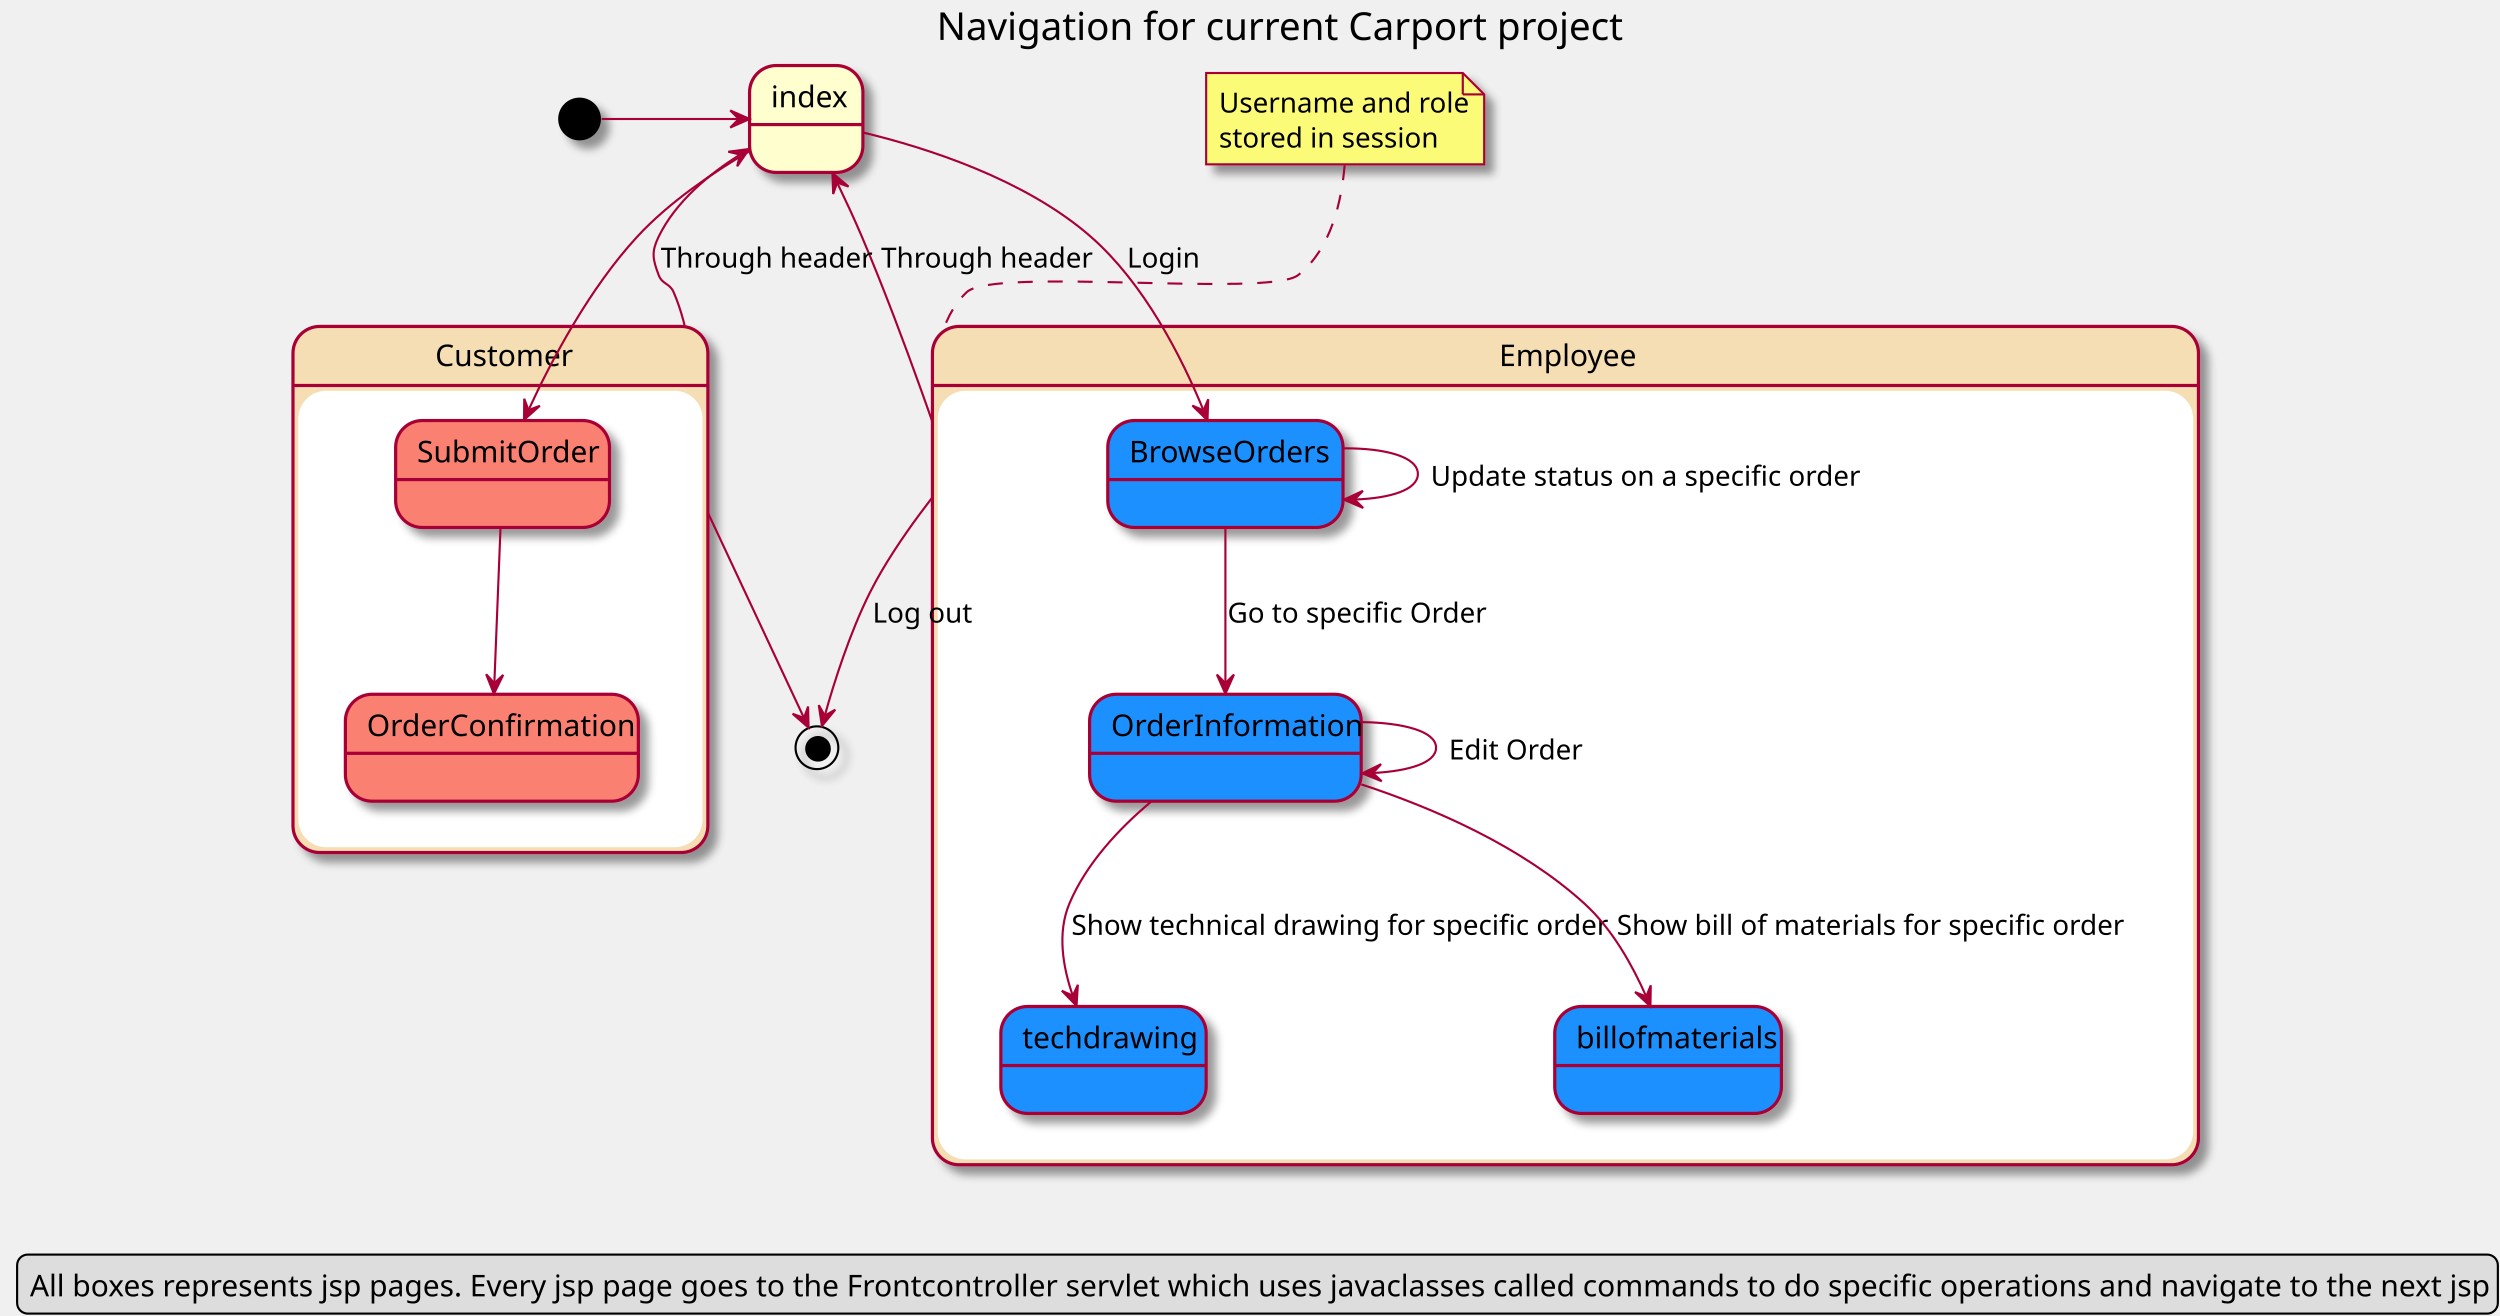
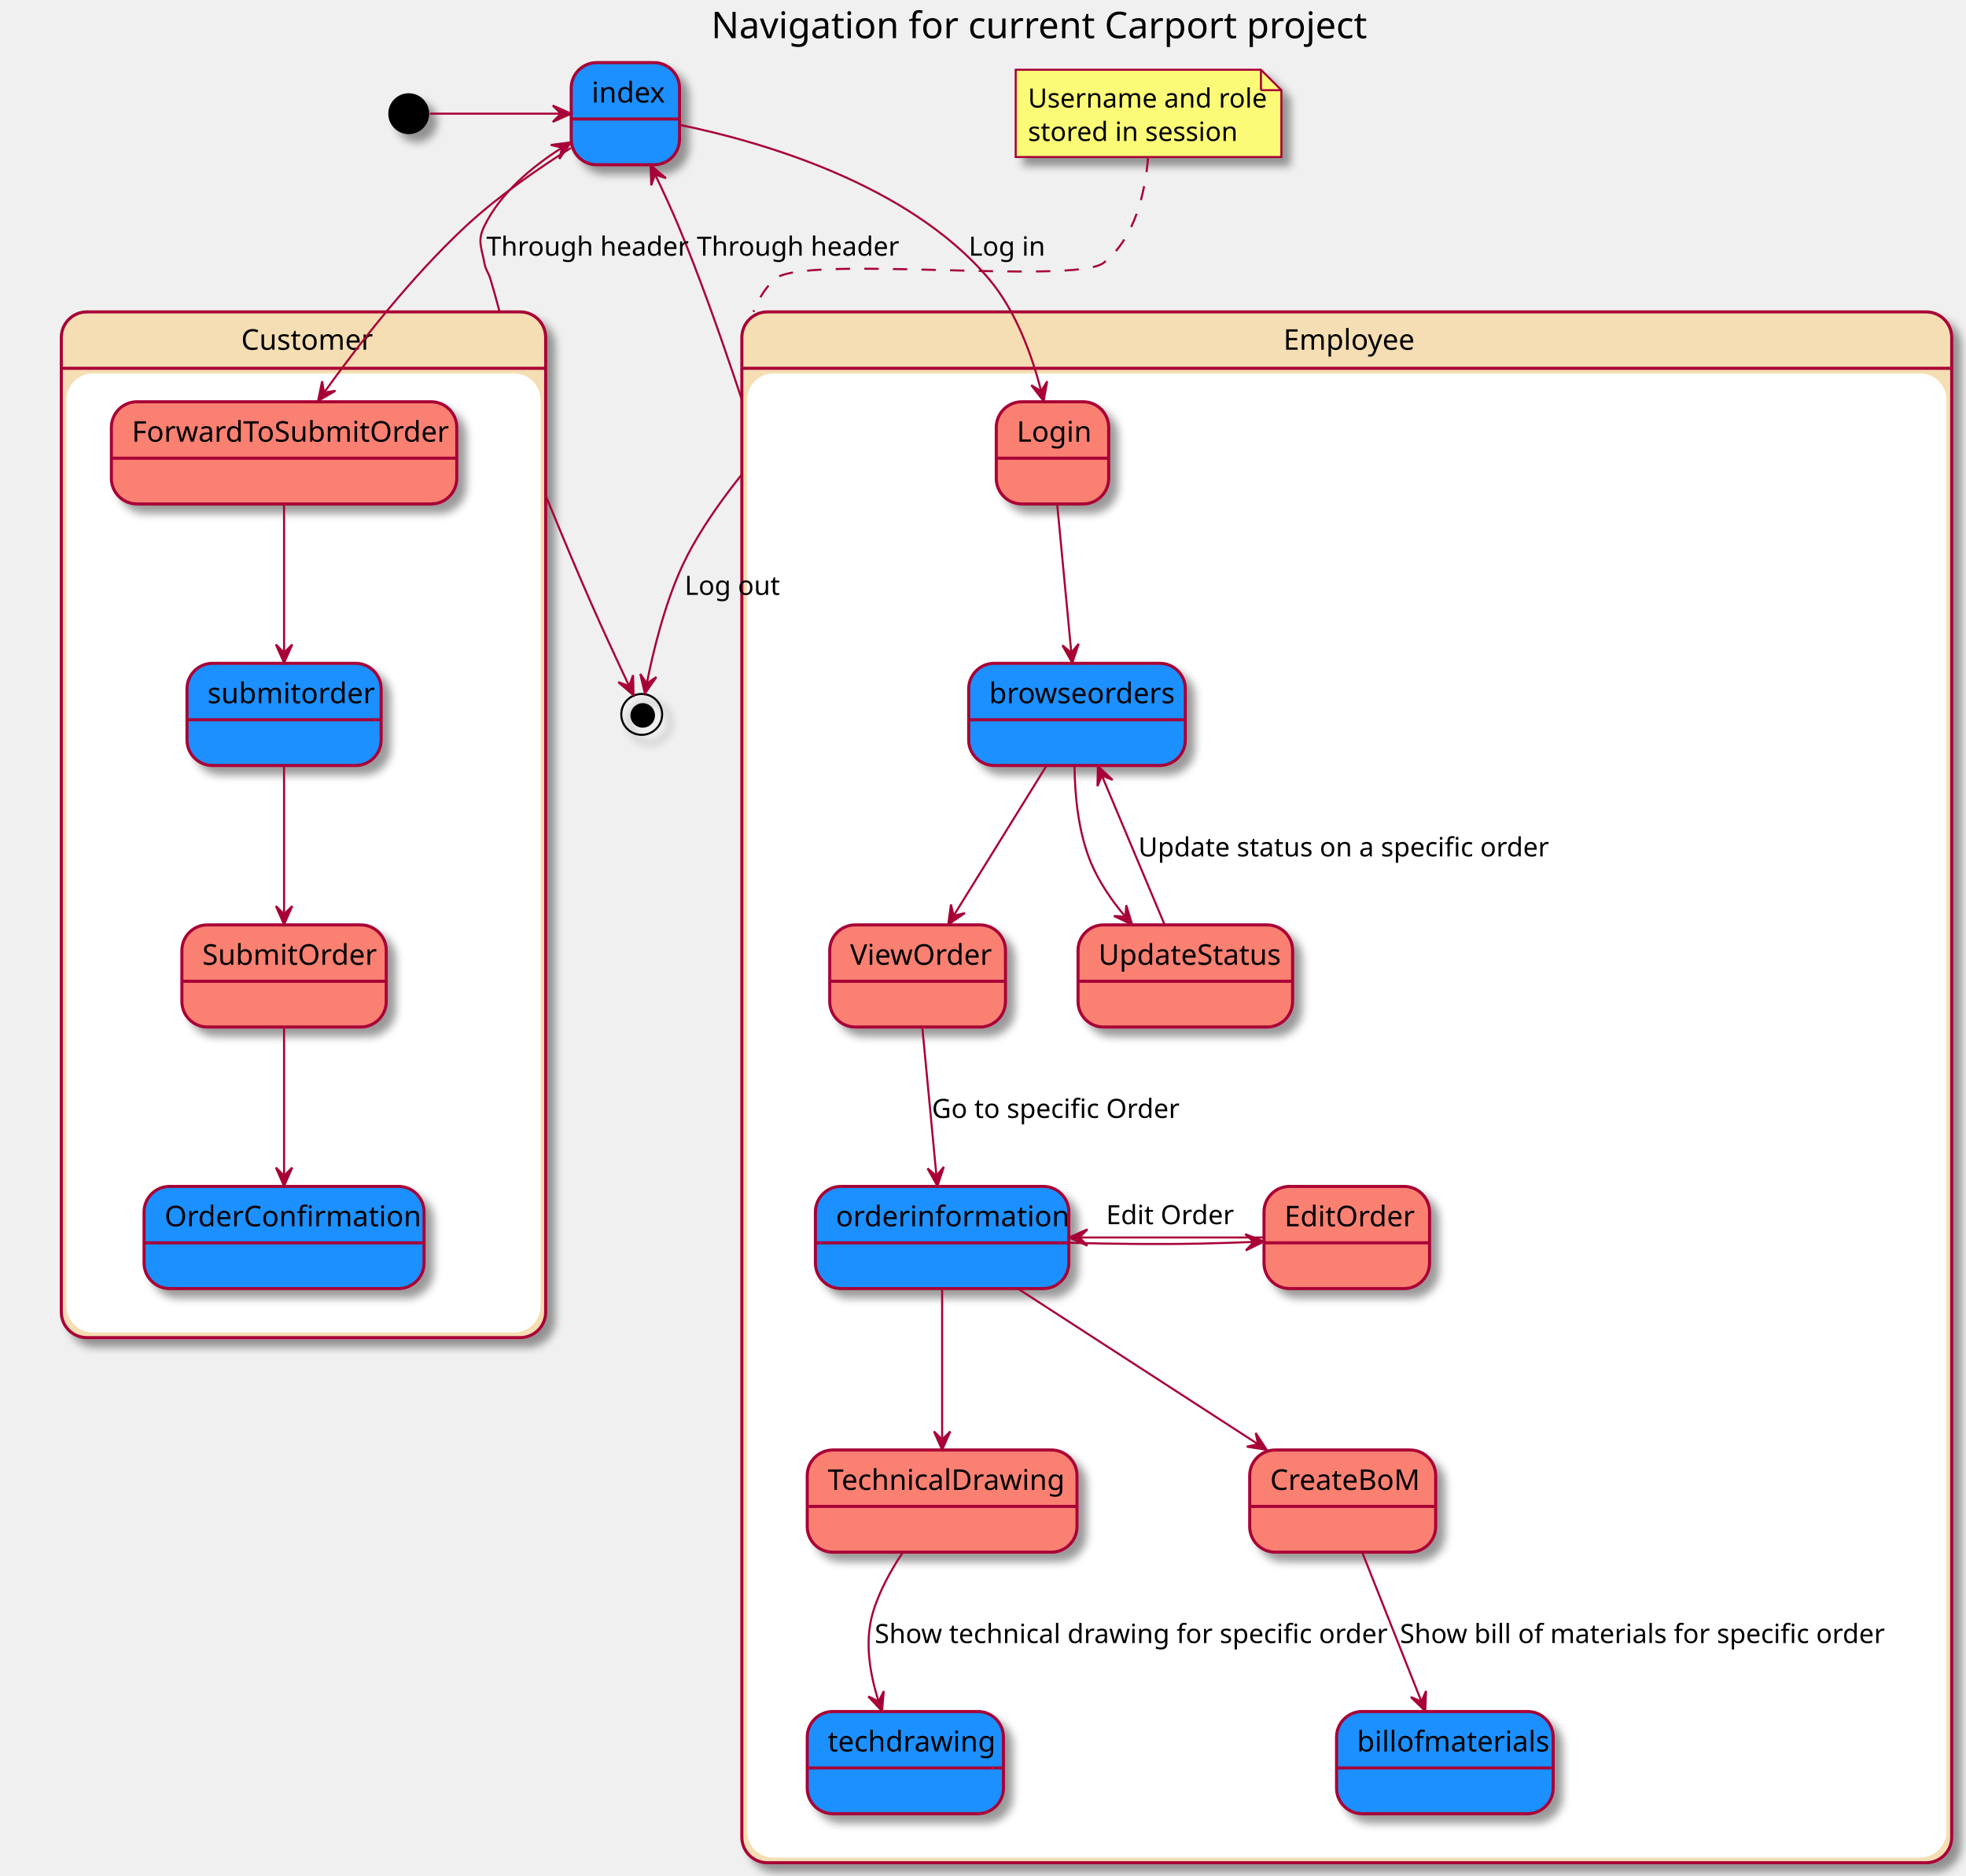
- <svg xmlns="http://www.w3.org/2000/svg" contentScriptType="application/ecmascript" contentStyleType="text/css" height="615px" preserveAspectRatio="none" style="width:1169px;height:615px;" version="1.1" viewBox="0 0 1169 615" width="1169px" zoomAndPan="magnify">
+ <svg xmlns="http://www.w3.org/2000/svg" contentScriptType="application/ecmascript" contentStyleType="text/css" height="918px" preserveAspectRatio="none" style="width:962px;height:918px;" version="1.1" viewBox="0 0 962 918" width="962px" zoomAndPan="magnify">
  <defs>
-     <filter height="300%" id="fiec6wyzy6aa8" width="300%" x="-1" y="-1">
+     <filter height="300%" id="f5zs2p0a4x2r4" width="300%" x="-1" y="-1">
      <feGaussianBlur result="blurOut" stdDeviation="2.0" />
      <feColorMatrix in="blurOut" result="blurOut2" type="matrix" values="0 0 0 0 0 0 0 0 0 0 0 0 0 0 0 0 0 0 .4 0" />
      <feOffset dx="4.0" dy="4.0" in="blurOut2" result="blurOut3" />
      <feBlend in="SourceGraphic" in2="blurOut3" mode="normal" />
    </filter>
  </defs>
  <g>
-     <text fill="#000000" font-family="sans-serif" font-size="18" lengthAdjust="spacingAndGlyphs" textLength="301" x="438" y="18.686">Navigation  for current Carport project</text>
-     <rect fill="#F5DEB3" filter="url(#fiec6wyzy6aa8)" height="246" rx="12.5" ry="12.5" style="stroke: #A80036; stroke-width: 1.5;" width="194" x="137" y="152.641" />
-     <rect fill="#FFFFFF" height="212.391" rx="12.5" ry="12.5" style="stroke: #FFFFFF; stroke-width: 1.0;" width="188" x="140" y="183.25" />
-     <line style="stroke: #A80036; stroke-width: 1.5;" x1="137" x2="331" y1="180.25" y2="180.25" />
-     <text fill="#000000" font-family="sans-serif" font-size="14" lengthAdjust="spacingAndGlyphs" textLength="61" x="203.5" y="171.174">Customer</text>
-     <rect fill="#F5DEB3" filter="url(#fiec6wyzy6aa8)" height="392" rx="12.5" ry="12.5" style="stroke: #A80036; stroke-width: 1.5;" width="592" x="436" y="152.641" />
-     <rect fill="#FFFFFF" height="358.391" rx="12.5" ry="12.5" style="stroke: #FFFFFF; stroke-width: 1.0;" width="586" x="439" y="183.25" />
-     <line style="stroke: #A80036; stroke-width: 1.5;" x1="436" x2="1028" y1="180.25" y2="180.25" />
-     <text fill="#000000" font-family="sans-serif" font-size="14" lengthAdjust="spacingAndGlyphs" textLength="62" x="701" y="171.174">Employee</text>
-     <rect fill="#FA8072" filter="url(#fiec6wyzy6aa8)" height="50" rx="12.5" ry="12.5" style="stroke: #A80036; stroke-width: 1.5;" width="100" x="185" y="196.641" />
-     <line style="stroke: #A80036; stroke-width: 1.5;" x1="185" x2="285" y1="224.25" y2="224.25" />
-     <text fill="#000000" font-family="sans-serif" font-size="14" lengthAdjust="spacingAndGlyphs" textLength="80" x="195" y="216.174">SubmitOrder</text>
-     <rect fill="#FA8072" filter="url(#fiec6wyzy6aa8)" height="50" rx="12.5" ry="12.5" style="stroke: #A80036; stroke-width: 1.5;" width="137" x="161.5" y="324.641" />
-     <line style="stroke: #A80036; stroke-width: 1.5;" x1="161.5" x2="298.5" y1="352.25" y2="352.25" />
-     <text fill="#000000" font-family="sans-serif" font-size="14" lengthAdjust="spacingAndGlyphs" textLength="117" x="171.5" y="344.174">OrderConfirmation</text>
-     <rect fill="#1E90FF" filter="url(#fiec6wyzy6aa8)" height="50" rx="12.5" ry="12.5" style="stroke: #A80036; stroke-width: 1.5;" width="110" x="518" y="196.641" />
-     <line style="stroke: #A80036; stroke-width: 1.5;" x1="518" x2="628" y1="224.25" y2="224.25" />
-     <text fill="#000000" font-family="sans-serif" font-size="14" lengthAdjust="spacingAndGlyphs" textLength="90" x="528" y="216.174">BrowseOrders</text>
-     <rect fill="#1E90FF" filter="url(#fiec6wyzy6aa8)" height="50" rx="12.5" ry="12.5" style="stroke: #A80036; stroke-width: 1.5;" width="127" x="509.5" y="324.641" />
-     <line style="stroke: #A80036; stroke-width: 1.5;" x1="509.5" x2="636.5" y1="352.25" y2="352.25" />
-     <text fill="#000000" font-family="sans-serif" font-size="14" lengthAdjust="spacingAndGlyphs" textLength="107" x="519.5" y="344.174">OrderInformation</text>
-     <rect fill="#1E90FF" filter="url(#fiec6wyzy6aa8)" height="50" rx="12.5" ry="12.5" style="stroke: #A80036; stroke-width: 1.5;" width="96" x="468" y="470.641" />
-     <line style="stroke: #A80036; stroke-width: 1.5;" x1="468" x2="564" y1="498.25" y2="498.25" />
-     <text fill="#000000" font-family="sans-serif" font-size="14" lengthAdjust="spacingAndGlyphs" textLength="76" x="478" y="490.174">techdrawing</text>
-     <rect fill="#1E90FF" filter="url(#fiec6wyzy6aa8)" height="50" rx="12.5" ry="12.5" style="stroke: #A80036; stroke-width: 1.5;" width="106" x="727" y="470.641" />
-     <line style="stroke: #A80036; stroke-width: 1.5;" x1="727" x2="833" y1="498.25" y2="498.25" />
-     <text fill="#000000" font-family="sans-serif" font-size="14" lengthAdjust="spacingAndGlyphs" textLength="86" x="737" y="490.174">billofmaterials</text>
-     <polygon fill="#FBFB77" filter="url(#fiec6wyzy6aa8)" points="564,34.141,564,76.844,694,76.844,694,44.141,684,34.141,564,34.141" style="stroke: #A80036; stroke-width: 1.0;" />
-     <line style="stroke: #A80036; stroke-width: 1.0;" x1="684" x2="684" y1="34.141" y2="44.141" />
-     <line style="stroke: #A80036; stroke-width: 1.0;" x1="694" x2="684" y1="44.141" y2="44.141" />
-     <text fill="#000000" font-family="sans-serif" font-size="13" lengthAdjust="spacingAndGlyphs" textLength="109" x="570" y="52.636">Username and role</text>
-     <text fill="#000000" font-family="sans-serif" font-size="13" lengthAdjust="spacingAndGlyphs" textLength="99" x="570" y="68.987">stored in session</text>
-     <ellipse cx="271" cy="55.641" fill="#000000" filter="url(#fiec6wyzy6aa8)" rx="10" ry="10" style="stroke: none; stroke-width: 1.0;" />
-     <rect fill="#FEFECE" filter="url(#fiec6wyzy6aa8)" height="50" rx="12.5" ry="12.5" style="stroke: #A80036; stroke-width: 1.5;" width="53" x="350.5" y="30.641" />
-     <line style="stroke: #A80036; stroke-width: 1.5;" x1="350.5" x2="403.5" y1="58.25" y2="58.25" />
-     <text fill="#000000" font-family="sans-serif" font-size="14" lengthAdjust="spacingAndGlyphs" textLength="33" x="360.5" y="50.174">index</text>
-     <ellipse cx="382" cy="349.641" fill="none" filter="url(#fiec6wyzy6aa8)" rx="10" ry="10" style="stroke: #000000; stroke-width: 1.0;" />
-     <ellipse cx="382.5" cy="350.141" fill="#000000" rx="6" ry="6" style="stroke: none; stroke-width: 1.0;" />
-     <path d="M628.756,77.245 C627.35,93.93 622.453,116.575 607,128.641 C593.407,139.254 464.456,124.714 452,136.641 C448.72,139.781 446.117,143.393 444.075,147.316 C443.565,148.297 443.089,149.297 442.647,150.314 C442.426,150.822 442.213,151.335 442.009,151.852 C441.906,152.11 441.806,152.37 441.708,152.63 " fill="none" style="stroke: #A80036; stroke-width: 1.0; stroke-dasharray: 7.0,7.0;" />
-     <path d="M281.352,55.641 C302.682,55.641 324.012,55.641 345.342,55.641 " fill="none" style="stroke: #A80036; stroke-width: 1.0;" />
-     <polygon fill="#A80036" points="350.473,55.641,341.473,51.641,345.473,55.641,341.473,59.641,350.473,55.641" style="stroke: #A80036; stroke-width: 1.0;" />
-     <path d="M350.195,70.818 C333.728,80.468 312.991,94.409 298,110.641 C275.743,134.741 258.046,168.07 247.144,191.71 " fill="none" style="stroke: #A80036; stroke-width: 1.0;" />
-     <polygon fill="#A80036" points="245.055,196.303,252.422,189.766,247.125,191.751,245.14,186.454,245.055,196.303" style="stroke: #A80036; stroke-width: 1.0;" />
-     <path d="M234.036,246.935 C233.216,267.591 232.037,297.31 231.165,319.292 " fill="none" style="stroke: #A80036; stroke-width: 1.0;" />
-     <polygon fill="#A80036" points="230.961,324.422,235.315,315.588,231.16,319.426,227.322,315.27,230.961,324.422" style="stroke: #A80036; stroke-width: 1.0;" />
-     <path d="M403.732,62.003 C432.736,68.972 479.037,83.584 510,110.641 C535.168,132.634 552.647,167.248 562.702,191.766 " fill="none" style="stroke: #A80036; stroke-width: 1.0;" />
-     <polygon fill="#A80036" points="564.614,196.529,564.973,186.686,562.751,191.889,557.549,189.667,564.614,196.529" style="stroke: #A80036; stroke-width: 1.0;" />
-     <text fill="#000000" font-family="sans-serif" font-size="13" lengthAdjust="spacingAndGlyphs" textLength="31" x="527" y="125.136">Login</text>
-     <path d="M628.368,209.644 C647.528,209.517 663,213.516 663,221.641 C663,229.004 650.293,232.979 633.65,233.565 " fill="none" style="stroke: #A80036; stroke-width: 1.0;" />
-     <polygon fill="#A80036" points="628.368,233.638,637.422,237.514,633.367,233.569,637.312,229.515,628.368,233.638" style="stroke: #A80036; stroke-width: 1.0;" />
-     <text fill="#000000" font-family="sans-serif" font-size="13" lengthAdjust="spacingAndGlyphs" textLength="191" x="669" y="227.136">Update status on a specific order</text>
-     <path d="M573,246.935 C573,267.591 573,297.31 573,319.292 " fill="none" style="stroke: #A80036; stroke-width: 1.0;" />
-     <polygon fill="#A80036" points="573,324.422,577,315.422,573,319.422,569,315.422,573,324.422" style="stroke: #A80036; stroke-width: 1.0;" />
-     <text fill="#000000" font-family="sans-serif" font-size="13" lengthAdjust="spacingAndGlyphs" textLength="116" x="574" y="291.136">Go to specific Order</text>
-     <path d="M636.948,337.659 C656.341,337.96 671.5,341.953 671.5,349.641 C671.5,356.608 659.05,360.541 642.281,361.441 " fill="none" style="stroke: #A80036; stroke-width: 1.0;" />
-     <polygon fill="#A80036" points="636.948,361.623,646.08,365.312,641.945,361.451,645.806,357.316,636.948,361.623" style="stroke: #A80036; stroke-width: 1.0;" />
-     <text fill="#000000" font-family="sans-serif" font-size="13" lengthAdjust="spacingAndGlyphs" textLength="59" x="677.5" y="355.136">Edit Order</text>
-     <path d="M538.147,374.919 C523.433,387.308 507.899,403.755 500,422.641 C494.323,436.213 496.964,452.105 501.601,465.501 " fill="none" style="stroke: #A80036; stroke-width: 1.0;" />
-     <polygon fill="#A80036" points="503.388,470.314,504.006,460.485,501.648,465.627,496.506,463.269,503.388,470.314" style="stroke: #A80036; stroke-width: 1.0;" />
-     <text fill="#000000" font-family="sans-serif" font-size="13" lengthAdjust="spacingAndGlyphs" textLength="235" x="501" y="437.136">Show technical drawing for specific order</text>
-     <path d="M636.526,366.77 C670.631,377.971 711.581,395.799 741,422.641 C753.832,434.349 763.299,451.283 769.69,465.787 " fill="none" style="stroke: #A80036; stroke-width: 1.0;" />
-     <polygon fill="#A80036" points="771.74,470.601,771.896,460.753,769.782,466,764.535,463.887,771.74,470.601" style="stroke: #A80036; stroke-width: 1.0;" />
-     <text fill="#000000" font-family="sans-serif" font-size="13" lengthAdjust="spacingAndGlyphs" textLength="222" x="756" y="437.136">Show bill of materials for specific order</text>
-     <path d="M435.902,197.012 C435.852,196.87 435.803,196.729 435.753,196.587 C435.653,196.302 435.553,196.016 435.452,195.728 C435.25,195.152 435.045,194.569 434.837,193.978 C434.421,192.797 433.994,191.587 433.556,190.35 C432.681,187.876 431.763,185.297 430.806,182.629 C423.154,161.282 413.065,134.266 403,110.641 C399.521,102.476 395.474,93.757 391.624,85.76 " fill="none" style="stroke: #A80036; stroke-width: 1.0;" />
-     <polygon fill="#A80036" points="389.259,80.885,389.589,90.728,391.442,85.383,396.787,87.236,389.259,80.885" style="stroke: #A80036; stroke-width: 1.0;" />
-     <text fill="#000000" font-family="sans-serif" font-size="13" lengthAdjust="spacingAndGlyphs" textLength="89" x="412" y="125.136">Through header</text>
-     <path d="M320.142,152.244 C320.073,151.96 320.002,151.677 319.931,151.394 C319.787,150.829 319.64,150.265 319.488,149.702 C318.276,145.203 316.797,140.811 315,136.641 C313.13,132.302 309.662,133.064 308,128.641 C305.186,121.152 304.496,117.833 308,110.641 C315.97,94.283 331.558,81.421 345.904,72.36 " fill="none" style="stroke: #A80036; stroke-width: 1.0;" />
-     <polygon fill="#A80036" points="350.307,69.671,340.541,70.947,346.04,72.276,344.711,77.775,350.307,69.671" style="stroke: #A80036; stroke-width: 1.0;" />
-     <text fill="#000000" font-family="sans-serif" font-size="13" lengthAdjust="spacingAndGlyphs" textLength="89" x="309" y="125.136">Through header</text>
-     <path d="M331.134,240.01 C331.198,240.149 331.263,240.287 331.329,240.427 C331.851,241.542 332.392,242.697 332.95,243.889 C334.066,246.272 335.249,248.8 336.487,251.443 C338.962,256.73 341.654,262.477 344.45,268.448 C355.632,292.33 368.487,319.782 375.885,335.581 " fill="none" style="stroke: #A80036; stroke-width: 1.0;" />
-     <polygon fill="#A80036" points="378.063,340.233,377.87,330.386,375.943,335.704,370.625,333.777,378.063,340.233" style="stroke: #A80036; stroke-width: 1.0;" />
-     <path d="M435.873,232.719 C435.775,232.845 435.676,232.973 435.577,233.101 C435.378,233.357 435.177,233.618 434.973,233.881 C433.344,235.993 431.565,238.34 429.698,240.872 C422.229,250.998 413.35,264.061 407,276.641 C397.335,295.788 389.886,319.554 385.722,334.413 " fill="none" style="stroke: #A80036; stroke-width: 1.0;" />
-     <polygon fill="#A80036" points="384.339,339.46,390.577,331.838,385.662,334.638,382.862,329.722,384.339,339.46" style="stroke: #A80036; stroke-width: 1.0;" />
-     <text fill="#000000" font-family="sans-serif" font-size="13" lengthAdjust="spacingAndGlyphs" textLength="43" x="408" y="291.136">Log out</text>
-     <rect fill="#DDDDDD" height="27.609" rx="5" ry="5" style="stroke: #000000; stroke-width: 1.0;" width="1160" x="8" y="586.641" />
-     <text fill="#000000" font-family="sans-serif" font-size="14" lengthAdjust="spacingAndGlyphs" textLength="1148" x="14" y="606.174">All boxes represents jsp pages. Every jsp page goes to the Frontcontroller servlet which uses javaclasses called commands to do specific operations and navigate to the next jsp page</text>
+     <text fill="#000000" font-family="sans-serif" font-size="18" lengthAdjust="spacingAndGlyphs" textLength="301" x="348" y="18.686">Navigation  for current Carport project</text>
+     <rect fill="#F5DEB3" filter="url(#f5zs2p0a4x2r4)" height="502" rx="12.5" ry="12.5" style="stroke: #A80036; stroke-width: 1.5;" width="237" x="30" y="152.641" />
+     <rect fill="#FFFFFF" height="468.391" rx="12.5" ry="12.5" style="stroke: #FFFFFF; stroke-width: 1.0;" width="231" x="33" y="183.25" />
+     <line style="stroke: #A80036; stroke-width: 1.5;" x1="30" x2="267" y1="180.25" y2="180.25" />
+     <text fill="#000000" font-family="sans-serif" font-size="14" lengthAdjust="spacingAndGlyphs" textLength="61" x="118" y="171.174">Customer</text>
+     <rect fill="#F5DEB3" filter="url(#f5zs2p0a4x2r4)" height="759" rx="12.5" ry="12.5" style="stroke: #A80036; stroke-width: 1.5;" width="592" x="363" y="152.641" />
+     <rect fill="#FFFFFF" height="725.391" rx="12.5" ry="12.5" style="stroke: #FFFFFF; stroke-width: 1.0;" width="586" x="366" y="183.25" />
+     <line style="stroke: #A80036; stroke-width: 1.5;" x1="363" x2="955" y1="180.25" y2="180.25" />
+     <text fill="#000000" font-family="sans-serif" font-size="14" lengthAdjust="spacingAndGlyphs" textLength="62" x="628" y="171.174">Employee</text>
+     <rect fill="#FA8072" filter="url(#f5zs2p0a4x2r4)" height="50" rx="12.5" ry="12.5" style="stroke: #A80036; stroke-width: 1.5;" width="169" x="54.5" y="196.641" />
+     <line style="stroke: #A80036; stroke-width: 1.5;" x1="54.5" x2="223.5" y1="224.25" y2="224.25" />
+     <text fill="#000000" font-family="sans-serif" font-size="14" lengthAdjust="spacingAndGlyphs" textLength="149" x="64.5" y="216.174">ForwardToSubmitOrder</text>
+     <rect fill="#1E90FF" filter="url(#f5zs2p0a4x2r4)" height="50" rx="12.5" ry="12.5" style="stroke: #A80036; stroke-width: 1.5;" width="95" x="91.5" y="324.641" />
+     <line style="stroke: #A80036; stroke-width: 1.5;" x1="91.5" x2="186.5" y1="352.25" y2="352.25" />
+     <text fill="#000000" font-family="sans-serif" font-size="14" lengthAdjust="spacingAndGlyphs" textLength="75" x="101.5" y="344.174">submitorder</text>
+     <rect fill="#FA8072" filter="url(#f5zs2p0a4x2r4)" height="50" rx="12.5" ry="12.5" style="stroke: #A80036; stroke-width: 1.5;" width="100" x="89" y="452.641" />
+     <line style="stroke: #A80036; stroke-width: 1.5;" x1="89" x2="189" y1="480.25" y2="480.25" />
+     <text fill="#000000" font-family="sans-serif" font-size="14" lengthAdjust="spacingAndGlyphs" textLength="80" x="99" y="472.174">SubmitOrder</text>
+     <rect fill="#1E90FF" filter="url(#f5zs2p0a4x2r4)" height="50" rx="12.5" ry="12.5" style="stroke: #A80036; stroke-width: 1.5;" width="137" x="70.5" y="580.641" />
+     <line style="stroke: #A80036; stroke-width: 1.5;" x1="70.5" x2="207.5" y1="608.25" y2="608.25" />
+     <text fill="#000000" font-family="sans-serif" font-size="14" lengthAdjust="spacingAndGlyphs" textLength="117" x="80.5" y="600.174">OrderConfirmation</text>
+     <rect fill="#FA8072" filter="url(#f5zs2p0a4x2r4)" height="50" rx="12.5" ry="12.5" style="stroke: #A80036; stroke-width: 1.5;" width="55" x="487.5" y="196.641" />
+     <line style="stroke: #A80036; stroke-width: 1.5;" x1="487.5" x2="542.5" y1="224.25" y2="224.25" />
+     <text fill="#000000" font-family="sans-serif" font-size="14" lengthAdjust="spacingAndGlyphs" textLength="35" x="497.5" y="216.174">Login</text>
+     <rect fill="#1E90FF" filter="url(#f5zs2p0a4x2r4)" height="50" rx="12.5" ry="12.5" style="stroke: #A80036; stroke-width: 1.5;" width="106" x="474" y="324.641" />
+     <line style="stroke: #A80036; stroke-width: 1.5;" x1="474" x2="580" y1="352.25" y2="352.25" />
+     <text fill="#000000" font-family="sans-serif" font-size="14" lengthAdjust="spacingAndGlyphs" textLength="86" x="484" y="344.174">browseorders</text>
+     <rect fill="#FA8072" filter="url(#f5zs2p0a4x2r4)" height="50" rx="12.5" ry="12.5" style="stroke: #A80036; stroke-width: 1.5;" width="105" x="527.5" y="452.641" />
+     <line style="stroke: #A80036; stroke-width: 1.5;" x1="527.5" x2="632.5" y1="480.25" y2="480.25" />
+     <text fill="#000000" font-family="sans-serif" font-size="14" lengthAdjust="spacingAndGlyphs" textLength="85" x="537.5" y="472.174">UpdateStatus</text>
+     <rect fill="#FA8072" filter="url(#f5zs2p0a4x2r4)" height="50" rx="12.5" ry="12.5" style="stroke: #A80036; stroke-width: 1.5;" width="86" x="406" y="452.641" />
+     <line style="stroke: #A80036; stroke-width: 1.5;" x1="406" x2="492" y1="480.25" y2="480.25" />
+     <text fill="#000000" font-family="sans-serif" font-size="14" lengthAdjust="spacingAndGlyphs" textLength="66" x="416" y="472.174">ViewOrder</text>
+     <rect fill="#1E90FF" filter="url(#f5zs2p0a4x2r4)" height="50" rx="12.5" ry="12.5" style="stroke: #A80036; stroke-width: 1.5;" width="124" x="399" y="580.641" />
+     <line style="stroke: #A80036; stroke-width: 1.5;" x1="399" x2="523" y1="608.25" y2="608.25" />
+     <text fill="#000000" font-family="sans-serif" font-size="14" lengthAdjust="spacingAndGlyphs" textLength="104" x="409" y="600.174">orderinformation</text>
+     <rect fill="#FA8072" filter="url(#f5zs2p0a4x2r4)" height="50" rx="12.5" ry="12.5" style="stroke: #A80036; stroke-width: 1.5;" width="81" x="618.5" y="580.641" />
+     <line style="stroke: #A80036; stroke-width: 1.5;" x1="618.5" x2="699.5" y1="608.25" y2="608.25" />
+     <text fill="#000000" font-family="sans-serif" font-size="14" lengthAdjust="spacingAndGlyphs" textLength="61" x="628.5" y="600.174">EditOrder</text>
+     <rect fill="#FA8072" filter="url(#f5zs2p0a4x2r4)" height="50" rx="12.5" ry="12.5" style="stroke: #A80036; stroke-width: 1.5;" width="132" x="395" y="709.641" />
+     <line style="stroke: #A80036; stroke-width: 1.5;" x1="395" x2="527" y1="737.25" y2="737.25" />
+     <text fill="#000000" font-family="sans-serif" font-size="14" lengthAdjust="spacingAndGlyphs" textLength="112" x="405" y="729.174">TechnicalDrawing</text>
+     <rect fill="#1E90FF" filter="url(#f5zs2p0a4x2r4)" height="50" rx="12.5" ry="12.5" style="stroke: #A80036; stroke-width: 1.5;" width="96" x="395" y="837.641" />
+     <line style="stroke: #A80036; stroke-width: 1.5;" x1="395" x2="491" y1="865.25" y2="865.25" />
+     <text fill="#000000" font-family="sans-serif" font-size="14" lengthAdjust="spacingAndGlyphs" textLength="76" x="405" y="857.174">techdrawing</text>
+     <rect fill="#FA8072" filter="url(#f5zs2p0a4x2r4)" height="50" rx="12.5" ry="12.5" style="stroke: #A80036; stroke-width: 1.5;" width="91" x="611.5" y="709.641" />
+     <line style="stroke: #A80036; stroke-width: 1.5;" x1="611.5" x2="702.5" y1="737.25" y2="737.25" />
+     <text fill="#000000" font-family="sans-serif" font-size="14" lengthAdjust="spacingAndGlyphs" textLength="71" x="621.5" y="729.174">CreateBoM</text>
+     <rect fill="#1E90FF" filter="url(#f5zs2p0a4x2r4)" height="50" rx="12.5" ry="12.5" style="stroke: #A80036; stroke-width: 1.5;" width="106" x="654" y="837.641" />
+     <line style="stroke: #A80036; stroke-width: 1.5;" x1="654" x2="760" y1="865.25" y2="865.25" />
+     <text fill="#000000" font-family="sans-serif" font-size="14" lengthAdjust="spacingAndGlyphs" textLength="86" x="664" y="857.174">billofmaterials</text>
+     <polygon fill="#FBFB77" filter="url(#f5zs2p0a4x2r4)" points="497,34.141,497,76.844,627,76.844,627,44.141,617,34.141,497,34.141" style="stroke: #A80036; stroke-width: 1.0;" />
+     <line style="stroke: #A80036; stroke-width: 1.0;" x1="617" x2="617" y1="34.141" y2="44.141" />
+     <line style="stroke: #A80036; stroke-width: 1.0;" x1="627" x2="617" y1="44.141" y2="44.141" />
+     <text fill="#000000" font-family="sans-serif" font-size="13" lengthAdjust="spacingAndGlyphs" textLength="109" x="503" y="52.636">Username and role</text>
+     <text fill="#000000" font-family="sans-serif" font-size="13" lengthAdjust="spacingAndGlyphs" textLength="99" x="503" y="68.987">stored in session</text>
+     <ellipse cx="200" cy="55.641" fill="#000000" filter="url(#f5zs2p0a4x2r4)" rx="10" ry="10" style="stroke: none; stroke-width: 1.0;" />
+     <rect fill="#1E90FF" filter="url(#f5zs2p0a4x2r4)" height="50" rx="12.5" ry="12.5" style="stroke: #A80036; stroke-width: 1.5;" width="53" x="279.5" y="30.641" />
+     <line style="stroke: #A80036; stroke-width: 1.5;" x1="279.5" x2="332.5" y1="58.25" y2="58.25" />
+     <text fill="#000000" font-family="sans-serif" font-size="14" lengthAdjust="spacingAndGlyphs" textLength="33" x="289.5" y="50.174">index</text>
+     <ellipse cx="314" cy="349.641" fill="none" filter="url(#f5zs2p0a4x2r4)" rx="10" ry="10" style="stroke: #000000; stroke-width: 1.0;" />
+     <ellipse cx="314.5" cy="350.141" fill="#000000" rx="6" ry="6" style="stroke: none; stroke-width: 1.0;" />
+     <path d="M561.762,77.253 C560.36,93.942 555.465,116.59 540,128.641 C525.872,139.65 391.949,124.266 379,136.641 C375.717,139.778 373.112,143.388 371.068,147.309 C370.557,148.289 370.082,149.289 369.639,150.305 C369.418,150.814 369.205,151.326 369,151.843 C368.898,152.101 368.797,152.361 368.699,152.621 " fill="none" style="stroke: #A80036; stroke-width: 1.0; stroke-dasharray: 7.0,7.0;" />
+     <path d="M210.352,55.641 C231.682,55.641 253.012,55.641 274.342,55.641 " fill="none" style="stroke: #A80036; stroke-width: 1.0;" />
+     <polygon fill="#A80036" points="279.473,55.641,270.473,51.641,274.473,55.641,270.473,59.641,279.473,55.641" style="stroke: #A80036; stroke-width: 1.0;" />
+     <path d="M279.32,72.424 C263.564,82.379 243.695,96.077 228,110.641 C201.216,135.495 175.511,168.602 158.673,191.982 " fill="none" style="stroke: #A80036; stroke-width: 1.0;" />
+     <polygon fill="#A80036" points="155.634,196.23,164.124,191.237,158.543,192.163,157.617,186.583,155.634,196.23" style="stroke: #A80036; stroke-width: 1.0;" />
+     <path d="M139,246.935 C139,267.591 139,297.31 139,319.292 " fill="none" style="stroke: #A80036; stroke-width: 1.0;" />
+     <polygon fill="#A80036" points="139,324.422,143,315.422,139,319.422,135,315.422,139,324.422" style="stroke: #A80036; stroke-width: 1.0;" />
+     <path d="M139,374.935 C139,395.591 139,425.31 139,447.292 " fill="none" style="stroke: #A80036; stroke-width: 1.0;" />
+     <polygon fill="#A80036" points="139,452.422,143,443.422,139,447.422,135,443.422,139,452.422" style="stroke: #A80036; stroke-width: 1.0;" />
+     <path d="M139,502.935 C139,523.591 139,553.31 139,575.292 " fill="none" style="stroke: #A80036; stroke-width: 1.0;" />
+     <polygon fill="#A80036" points="139,580.422,143,571.422,139,575.422,135,571.422,139,580.422" style="stroke: #A80036; stroke-width: 1.0;" />
+     <path d="M332.707,61.142 C371.865,69.172 444.484,89.746 484,136.641 C497.072,152.154 504.872,173.679 509.379,191.056 " fill="none" style="stroke: #A80036; stroke-width: 1.0;" />
+     <polygon fill="#A80036" points="510.674,196.304,512.403,186.608,509.477,191.449,504.635,188.523,510.674,196.304" style="stroke: #A80036; stroke-width: 1.0;" />
+     <text fill="#000000" font-family="sans-serif" font-size="13" lengthAdjust="spacingAndGlyphs" textLength="35" x="474" y="125.136">Log in</text>
+     <path d="M517.314,246.935 C519.281,267.591 522.111,297.31 524.205,319.292 " fill="none" style="stroke: #A80036; stroke-width: 1.0;" />
+     <polygon fill="#A80036" points="524.693,324.422,527.821,315.083,524.219,319.444,519.857,315.842,524.693,324.422" style="stroke: #A80036; stroke-width: 1.0;" />
+     <path d="M525.784,374.874 C525.918,389.279 527.623,407.611 534,422.641 C537.896,431.824 543.932,440.602 550.363,448.312 " fill="none" style="stroke: #A80036; stroke-width: 1.0;" />
+     <polygon fill="#A80036" points="553.966,452.481,551.109,443.055,550.697,448.697,545.055,448.286,553.966,452.481" style="stroke: #A80036; stroke-width: 1.0;" />
+     <path d="M569.812,452.422 C561.096,431.701 548.527,401.819 539.261,379.791 " fill="none" style="stroke: #A80036; stroke-width: 1.0;" />
+     <polygon fill="#A80036" points="537.219,374.935,537.022,384.781,539.158,379.543,544.396,381.68,537.219,374.935" style="stroke: #A80036; stroke-width: 1.0;" />
+     <text fill="#000000" font-family="sans-serif" font-size="13" lengthAdjust="spacingAndGlyphs" textLength="191" x="557" y="419.136">Update status on a specific order</text>
+     <path d="M511.961,374.935 C499.012,395.852 480.31,426.064 466.654,448.123 " fill="none" style="stroke: #A80036; stroke-width: 1.0;" />
+     <polygon fill="#A80036" points="463.993,452.422,472.131,446.874,466.625,448.17,465.329,442.664,463.993,452.422" style="stroke: #A80036; stroke-width: 1.0;" />
+     <path d="M451.314,502.935 C453.281,523.591 456.111,553.31 458.205,575.292 " fill="none" style="stroke: #A80036; stroke-width: 1.0;" />
+     <polygon fill="#A80036" points="458.693,580.422,461.821,571.083,458.219,575.444,453.857,571.842,458.693,580.422" style="stroke: #A80036; stroke-width: 1.0;" />
+     <text fill="#000000" font-family="sans-serif" font-size="13" lengthAdjust="spacingAndGlyphs" textLength="116" x="456" y="547.136">Go to specific Order</text>
+     <path d="M523.319,608.227 C543.528,608.771 566.048,609.068 586.667,608.641 C595.2,608.464 604.295,608.17 613.055,607.833 " fill="none" style="stroke: #A80036; stroke-width: 1.0;" />
+     <polygon fill="#A80036" points="618.457,607.619,609.305,603.979,613.461,607.817,609.623,611.973,618.457,607.619" style="stroke: #A80036; stroke-width: 1.0;" />
+     <path d="M618.351,605.641 C592.415,605.641 558.17,605.641 528.252,605.641 " fill="none" style="stroke: #A80036; stroke-width: 1.0;" />
+     <polygon fill="#A80036" points="523.105,605.641,532.105,609.641,528.105,605.641,532.105,601.641,523.105,605.641" style="stroke: #A80036; stroke-width: 1.0;" />
+     <text fill="#000000" font-family="sans-serif" font-size="13" lengthAdjust="spacingAndGlyphs" textLength="59" x="541.25" y="599.136">Edit Order</text>
+     <path d="M461,630.828 C461,651.749 461,682.056 461,704.347 " fill="none" style="stroke: #A80036; stroke-width: 1.0;" />
+     <polygon fill="#A80036" points="461,709.544,465,700.544,461,704.544,457,700.544,461,709.544" style="stroke: #A80036; stroke-width: 1.0;" />
+     <path d="M441.753,759.77 C435.815,768.64 430.041,779.103 427,789.641 C422.952,803.666 425.683,819.478 429.957,832.704 " fill="none" style="stroke: #A80036; stroke-width: 1.0;" />
+     <polygon fill="#A80036" points="431.591,837.451,432.441,827.639,429.962,832.724,424.878,830.245,431.591,837.451" style="stroke: #A80036; stroke-width: 1.0;" />
+     <text fill="#000000" font-family="sans-serif" font-size="13" lengthAdjust="spacingAndGlyphs" textLength="235" x="428" y="804.136">Show technical drawing for specific order</text>
+     <path d="M498.327,630.828 C531.705,652.455 580.562,684.112 615.23,706.576 " fill="none" style="stroke: #A80036; stroke-width: 1.0;" />
+     <polygon fill="#A80036" points="619.812,709.544,614.434,701.293,615.616,706.825,610.084,708.007,619.812,709.544" style="stroke: #A80036; stroke-width: 1.0;" />
+     <path d="M666.641,759.935 C674.872,780.678 686.73,810.561 695.464,832.57 " fill="none" style="stroke: #A80036; stroke-width: 1.0;" />
+     <polygon fill="#A80036" points="697.389,837.421,697.787,827.58,695.545,832.774,690.351,830.531,697.389,837.421" style="stroke: #A80036; stroke-width: 1.0;" />
+     <text fill="#000000" font-family="sans-serif" font-size="13" lengthAdjust="spacingAndGlyphs" textLength="222" x="685" y="804.136">Show bill of materials for specific order</text>
+     <path d="M362.868,195.26 C362.82,195.115 362.772,194.97 362.724,194.824 C362.628,194.532 362.531,194.238 362.433,193.942 C362.043,192.76 361.641,191.548 361.229,190.311 C360.406,187.835 359.54,185.254 358.638,182.583 C351.418,161.223 341.817,134.208 332,110.641 C328.587,102.448 324.562,93.72 320.712,85.723 " fill="none" style="stroke: #A80036; stroke-width: 1.0;" />
+     <polygon fill="#A80036" points="318.344,80.849,318.678,90.692,320.529,85.346,325.874,87.197,318.344,80.849" style="stroke: #A80036; stroke-width: 1.0;" />
+     <text fill="#000000" font-family="sans-serif" font-size="13" lengthAdjust="spacingAndGlyphs" textLength="89" x="341" y="125.136">Through header</text>
+     <path d="M244.42,152.512 C244.382,152.366 244.344,152.22 244.306,152.075 C244.154,151.492 244,150.91 243.846,150.329 C242.613,145.678 241.328,141.081 240,136.641 C238.912,133.003 237.678,132.377 237,128.641 C235.573,120.769 233.496,117.833 237,110.641 C244.97,94.283 260.558,81.421 274.904,72.36 " fill="none" style="stroke: #A80036; stroke-width: 1.0;" />
+     <polygon fill="#A80036" points="279.307,69.671,269.541,70.947,275.04,72.276,273.711,77.775,279.307,69.671" style="stroke: #A80036; stroke-width: 1.0;" />
+     <text fill="#000000" font-family="sans-serif" font-size="13" lengthAdjust="spacingAndGlyphs" textLength="89" x="238" y="125.136">Through header</text>
+     <path d="M267.016,242.458 C267.097,242.657 267.179,242.857 267.261,243.058 C267.918,244.665 268.603,246.338 269.313,248.067 C274.993,261.896 282.243,279.269 289,294.641 C295.201,308.747 302.663,324.747 307.811,335.645 " fill="none" style="stroke: #A80036; stroke-width: 1.0;" />
+     <polygon fill="#A80036" points="310.001,340.269,309.764,330.423,307.861,335.75,302.534,333.847,310.001,340.269" style="stroke: #A80036; stroke-width: 1.0;" />
+     <path d="M362.957,232.242 C362.561,232.735 362.154,233.244 361.739,233.768 C360.078,235.863 358.269,238.196 356.378,240.717 C348.816,250.797 339.949,263.866 334,276.641 C325.122,295.704 319.469,319.492 316.515,334.379 " fill="none" style="stroke: #A80036; stroke-width: 1.0;" />
+     <polygon fill="#A80036" points="315.549,339.436,321.17,331.348,316.489,334.525,313.312,329.844,315.549,339.436" style="stroke: #A80036; stroke-width: 1.0;" />
+     <text fill="#000000" font-family="sans-serif" font-size="13" lengthAdjust="spacingAndGlyphs" textLength="43" x="335" y="291.136">Log out</text>
  </g>
</svg>
